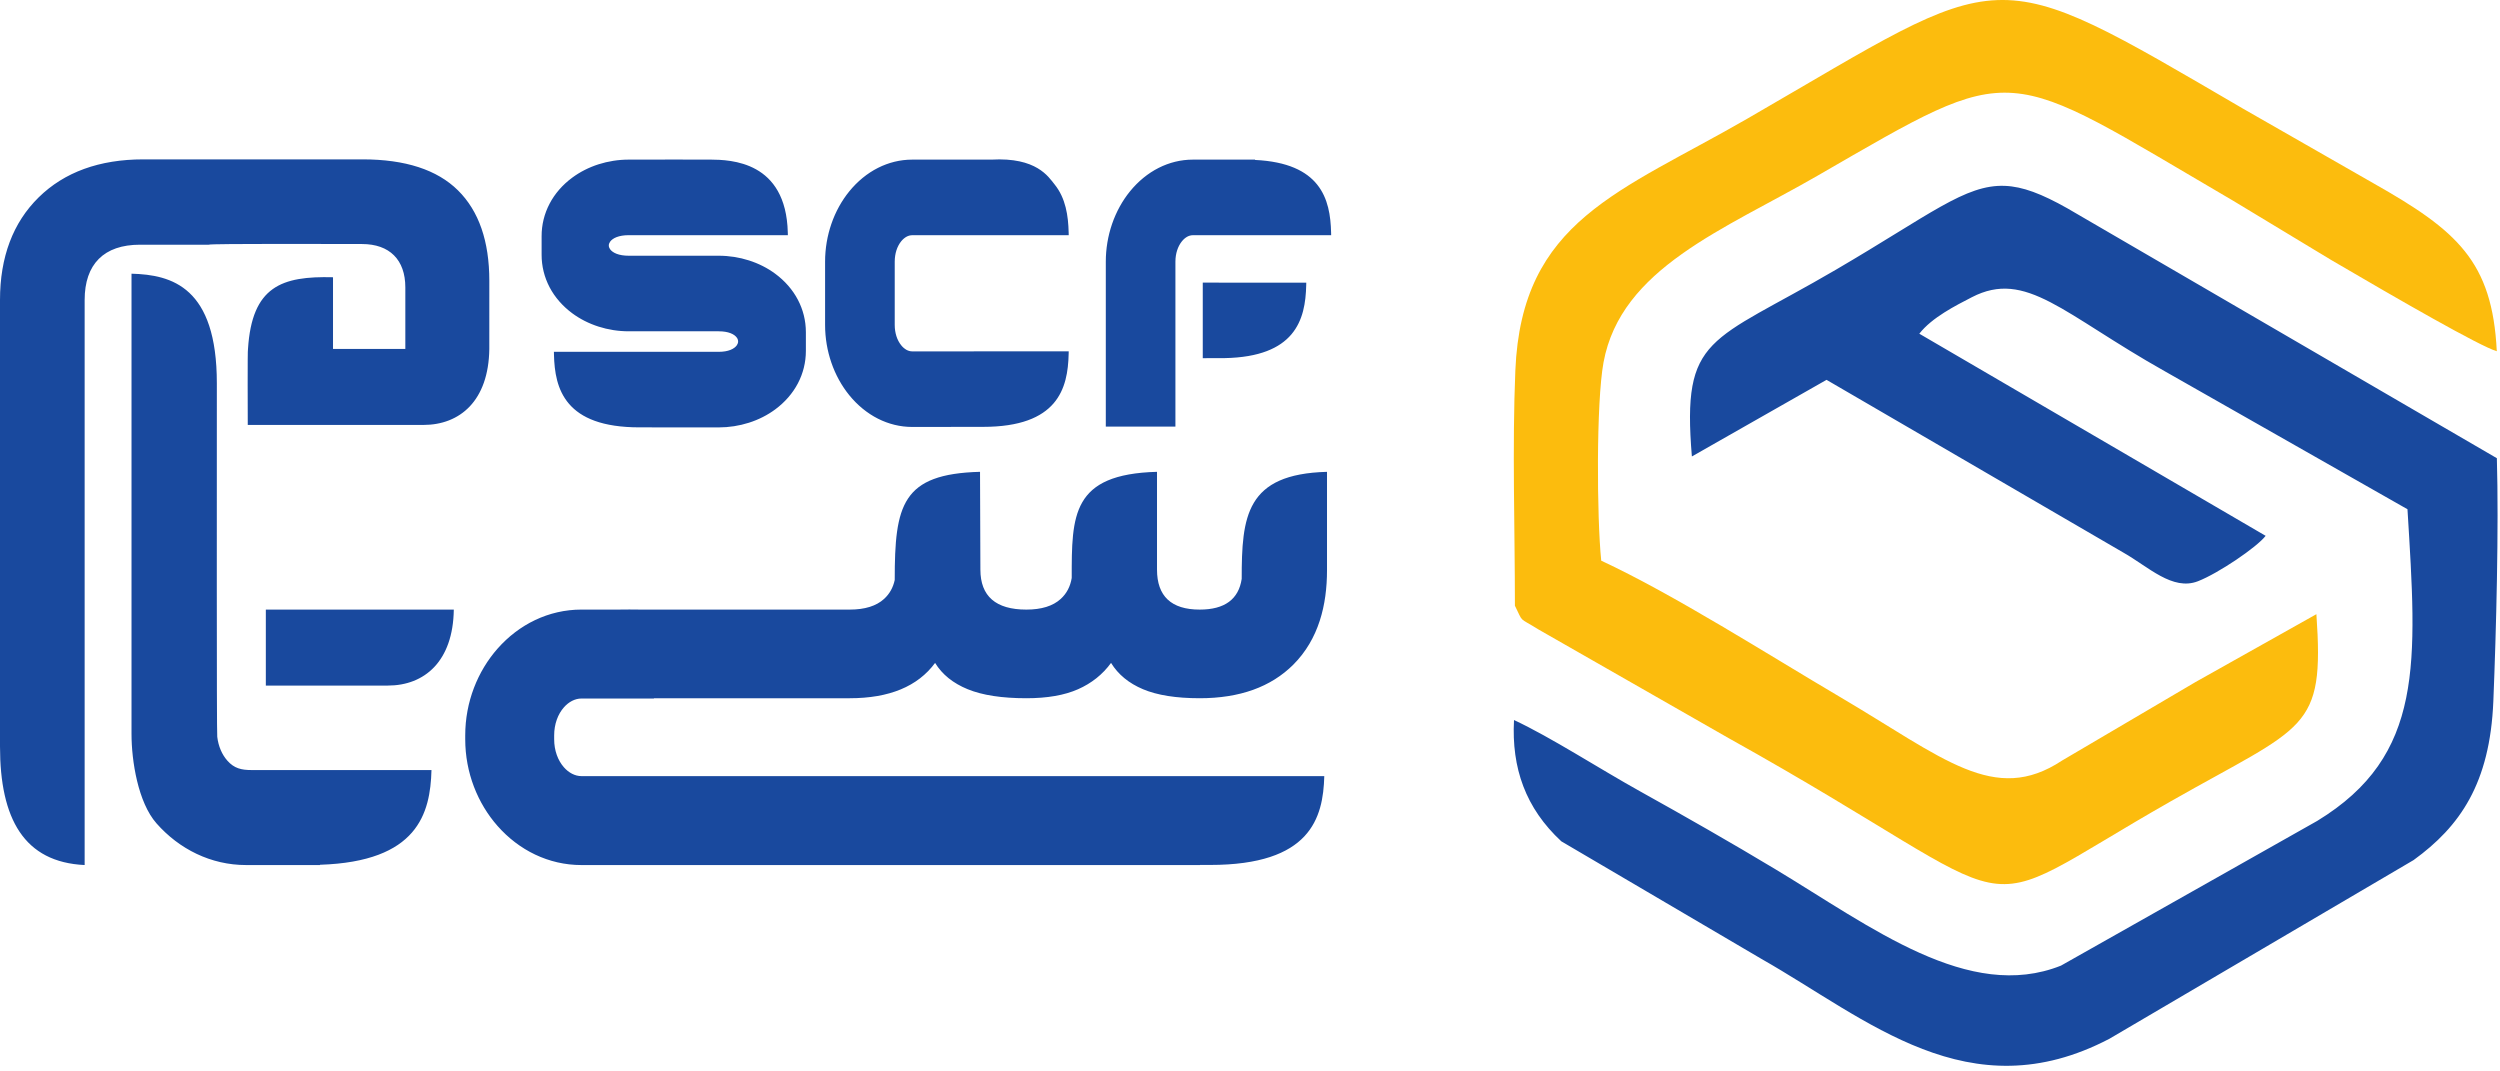
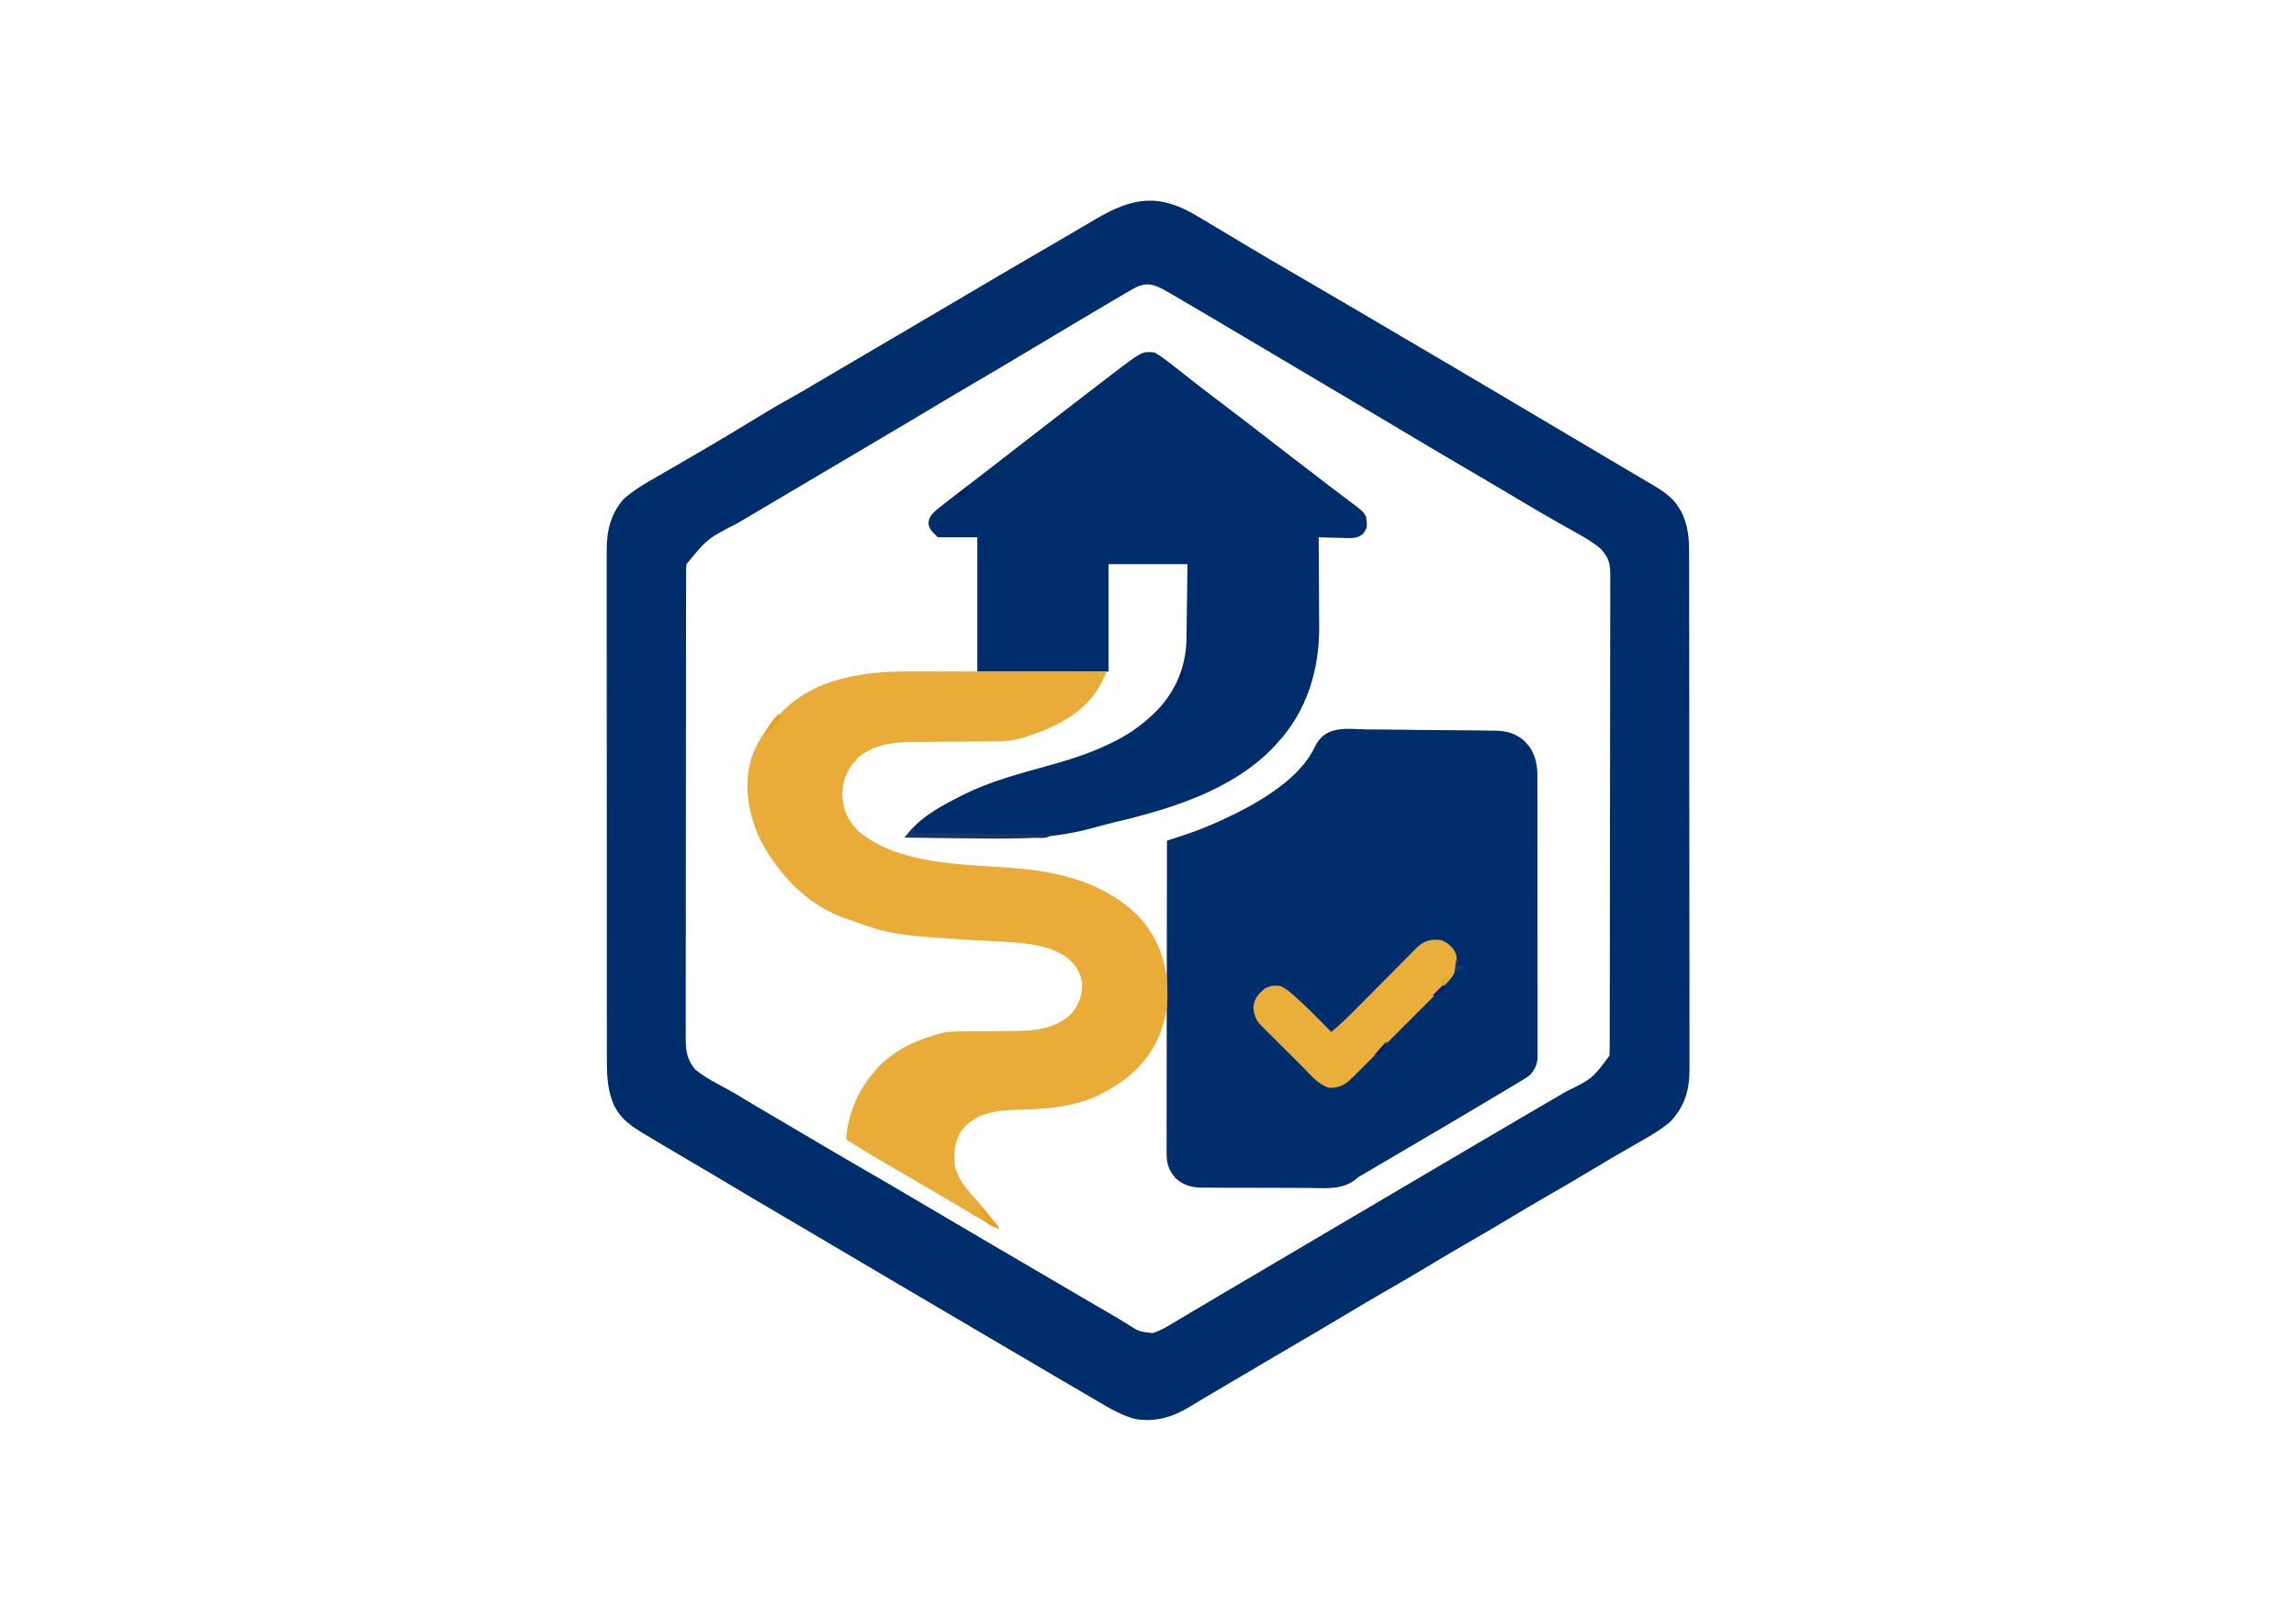
- <svg xmlns="http://www.w3.org/2000/svg" width="549" height="235" fill="none">
-   <path d="M31.469 34.998c-9.633 0-17.334 2.801-22.979 8.346S0 56.447 0 65.885V163.9c0 15.934 5.295 25.439 18.588 26.063V65.885c0-7.902 4.251-12.148 12.15-12.148h15.105c0-.271 30.699-.148 33.654-.148 6.055 0 9.514 3.462 9.514 9.516v13.525H73.129V60.883c-11.282-.286-17.799 1.991-18.67 15.748-.123 0-.051 15.254-.051 16.686h38.557c8.06 0 14.334-5.322 14.488-16.686l.002-14.992c0-8.662-2.293-15.294-6.879-19.832s-11.59-6.809-20.93-6.809H31.469zm124.469.047c-4.676-.023-12.089.006-17.875.006-2.301 0-4.539.368-6.613 1.025-2.14.684-4.111 1.695-5.791 2.941-2.104 1.557-3.81 3.497-4.969 5.713a15.25 15.25 0 0 0-1.752 7.131v4.08a15.28 15.28 0 0 0 1.748 7.131c1.161 2.212 2.871 4.159 4.973 5.717 1.679 1.247 3.658 2.257 5.805 2.941 2.069.659 4.302 1.023 6.6 1.023h19.783v.002c2.12 0 3.437.624 3.98 1.42a1.42 1.42 0 0 1 .262.814c0 .271-.093.556-.268.814-.555.815-1.886 1.457-3.975 1.457h-36.207l.012.592c.087 3.77.667 7.764 3.314 10.84 2.626 3.053 7.271 5.159 15.469 5.156l17.412.01a21.9 21.9 0 0 0 6.609-1.025c2.144-.681 4.116-1.691 5.795-2.937 2.101-1.557 3.808-3.501 4.969-5.717 1.127-2.15 1.752-4.562 1.752-7.131v-4.084c0-2.572-.625-4.98-1.752-7.127-1.161-2.219-2.867-4.163-4.969-5.717-1.681-1.248-3.658-2.257-5.801-2.937-2.066-.658-4.303-1.025-6.604-1.025h-19.783c-2.171 0-3.531-.635-4.098-1.443-.178-.255-.271-.536-.271-.811s.096-.557.277-.812c.564-.808 1.927-1.444 4.092-1.447l34.953.008-.016-.594c-.383-15.668-12.506-15.977-17.062-16.014zm44.377.008c-2.659 0-5.195.648-7.498 1.807-2.39 1.207-4.534 2.974-6.312 5.16-1.668 2.049-3.022 4.484-3.939 7.16-.886 2.572-1.377 5.379-1.377 8.285v13.881c0 2.906.491 5.713 1.377 8.285.917 2.676 2.271 5.111 3.939 7.16 1.775 2.182 3.922 3.953 6.313 5.16 2.303 1.158 4.839 1.807 7.498 1.807l15.574-.02c8.193 0 12.839-2.108 15.471-5.154 2.643-3.073 3.223-7.069 3.314-10.836l.014-.592h-20.84l.002.004-13.535.002c-.428 0-.853-.12-1.236-.326a4 4 0 0 1-1.166-1.002c-.448-.549-.811-1.229-1.059-1.998-.237-.742-.373-1.588-.373-2.488V57.467c0-.903.136-1.751.371-2.49.248-.769.611-1.45 1.057-2 .347-.422.745-.765 1.164-.994a2.63 2.63 0 0 1 1.242-.33l34.375.002-.014-.592c-.088-3.669-.638-7.544-3.104-10.584-1.336-1.647-3.936-5.985-13.871-5.426h-17.387zm61.643 0c-2.659 0-5.196.645-7.5 1.807-2.387 1.203-4.535 2.974-6.311 5.16-1.665 2.045-3.014 4.482-3.937 7.158a25.58 25.58 0 0 0-1.375 8.285v35.641l-.002.002v.58h15.289V57.467c0-.9.136-1.746.375-2.488.246-.769.613-1.452 1.059-2.002.344-.422.741-.767 1.16-.996a2.64 2.64 0 0 1 1.242-.33l30.365.004-.014-.594c-.088-3.642-.631-7.489-3.055-10.52-2.358-2.945-6.48-5.079-13.648-5.416v-.072h-13.648zm178.287 5.762c-8.685-.329-16.413 6.332-37.109 18.43-27.685 16.182-33.812 14.263-31.6 40.994l29.572-16.826 65.186 37.938c5.488 3.108 10.785 8.451 16.354 6.297 4.511-1.746 13.003-7.514 14.887-9.98l-76.055-44.387c2.778-3.563 7.974-6.168 11.531-8.008 11.907-6.163 20.024 3.693 42.406 16.27l53.264 30.285c2.063 33.7 3.767 54.062-19.82 68.443l-56.271 31.781c-20.244 8.076-41.602-8.459-62.773-21.201-9.403-5.659-19.868-11.632-29.621-17.053-9.156-5.091-19.583-11.878-27.721-15.678-.562 10.548 2.543 19.349 10.389 26.633l43.959 25.828c23.263 13.217 45.547 33.673 76.41 17.529l66.789-39.236c10.167-7.362 16.781-16.821 17.516-34.898.635-15.636 1.212-38.036.773-53.354l-94.32-54.879c-5.652-3.184-9.796-4.778-13.744-4.928zM28.881 60.104v101.096c0 5.864 1.42 15.008 5.49 19.617 4.978 5.644 11.942 9.148 19.672 9.148h16.221v-.061c21.464-.69 24.234-11.249 24.49-20.801H55.227c-2.212 0-3.803-.366-5.295-2.057-1.175-1.326-1.978-3.148-2.223-5.246-.145-.144-.09-61.262-.09-77.625 0-21.123-9.853-23.837-18.738-24.072zm235.246 1.955v16.596l4.775-.012c7.722-.141 12.151-2.232 14.678-5.203 2.599-3.066 3.173-7.027 3.264-10.773l.014-.592-17.955-.006-4.775-.01zm-48.912 41.553c-17.173.462-18.734 7.26-18.734 23.75h.002c-.358 1.678-1.14 3.065-2.34 4.16-1.7 1.556-4.217 2.344-7.537 2.344h-45.861c-1.685-.05-3.388-.005-5.09 0-2.663.008-5.328-.002-7.965-.002-7.236 0-13.755 3.279-18.416 8.563-4.385 4.969-7.109 11.725-7.109 19.061v.854c0 7.333 2.724 14.087 7.111 19.055 4.661 5.286 11.181 8.57 18.414 8.57h135.836v-.025h2.219c22.019 0 24.821-10.259 25.068-19.51h-27.867v.004H127.689c-1.426 0-2.795-.739-3.844-1.93-1.327-1.501-2.15-3.68-2.15-6.162v-.854c0-2.488.821-4.669 2.148-6.168 1.048-1.188 2.417-1.926 3.846-1.926l15.914.004v-.068h43.004c8.662 0 14.927-2.582 18.738-7.756 1.558 2.541 3.95 4.466 7.17 5.781s7.513 1.975 12.879 1.975c4.586 0 8.37-.66 11.344-1.975s5.397-3.239 7.248-5.781c1.558 2.541 3.907 4.469 7.025 5.781s7.267 1.975 12.441 1.975c8.783 0 15.64-2.464 20.566-7.385 5.593-5.6 7.393-13.126 7.393-20.715v-21.617c-17.835.479-18.734 9.785-18.734 23.504-.675 4.499-3.75 6.748-9.225 6.748-6.247 0-9.373-2.947-9.373-8.787v-21.467c-18.766.503-18.73 9.537-18.73 23.313-.307 1.876-1.111 3.411-2.416 4.598-1.701 1.556-4.22 2.344-7.539 2.344-6.733 0-10.1-2.947-10.1-8.787l-.08-21.467zM58.377 133.865v16.686h26.789c8.06 0 14.335-5.325 14.488-16.686h-.002-41.275z" fill="#19499e" />
-   <path d="M438.578.021c-12.879.497-25.872 9.29-54.684 25.934C355.72 42.23 334.14 48.354 332.77 81.367c-.695 16.743-.096 34.763-.096 51.645 1.946 3.92.656 2.398 5.189 5.225l41.705 23.836c70.257 39.142 49.756 40.85 97.139 13.891 29.578-16.829 33.764-15.369 31.973-41.088l-26.518 14.885-29.344 17.264c-14.872 9.833-25.972-.559-48.879-14.045-15.444-9.092-36.277-22.393-52.309-29.855-.97-9.476-1.115-34.785.504-43.551 3.827-20.697 26.376-29.093 47.057-41.023 44.447-25.64 39.747-24.543 91.258 5.564l21.523 13.004c14.885 8.725 32.643 18.938 36.322 20.012-.972-19.768-8.745-26.498-26.994-36.832l-28.725-16.436C464.221 7.324 451.457-.475 438.578.021z" fill="#fcbc0d" />
+ <svg xmlns="http://www.w3.org/2000/svg" version="1.1" width="5.519in" height="3.89in" viewBox="0 0 1024 1024" shape-rendering="geometricPrecision" text-rendering="geometricPrecision" image-rendering="optimizeQuality">
+   <path d="M0 0 C1.116 0.658 2.231 1.316 3.38 1.994 C6.848 4.041 10.299 6.113 13.75 8.188 C15.883 9.464 18.016 10.74 20.148 12.016 C23.265 13.883 26.379 15.753 29.491 17.628 C39.53 23.678 49.652 29.581 59.788 35.467 C64.675 38.306 69.556 41.153 74.438 44 C75.413 44.569 76.389 45.138 77.394 45.725 C94.748 55.851 112.085 66.006 129.375 76.241 C136.266 80.317 143.171 84.368 150.081 88.413 C163.55 96.298 176.986 104.236 190.407 112.204 C196.02 115.535 201.635 118.861 207.25 122.188 C209.5 123.521 211.75 124.854 214 126.188 C215.671 127.177 215.671 127.177 217.375 128.188 C220.75 130.188 224.125 132.188 227.5 134.188 C228.614 134.848 229.729 135.508 230.877 136.188 C233.121 137.518 235.365 138.849 237.61 140.179 C243.903 143.909 250.198 147.637 256.494 151.363 C261.538 154.348 266.579 157.34 271.619 160.333 C274.623 162.112 277.633 163.881 280.645 165.648 C282.43 166.703 284.215 167.758 286 168.812 C286.791 169.273 287.583 169.734 288.398 170.208 C294.976 174.112 301.105 178.251 305 185 C305.459 185.77 305.918 186.539 306.391 187.332 C310.575 196.121 311.185 203.898 311.144 213.584 C311.149 215.038 311.155 216.493 311.163 217.947 C311.179 221.927 311.177 225.906 311.171 229.885 C311.169 234.184 311.183 238.483 311.196 242.781 C311.217 251.197 311.221 259.612 311.219 268.027 C311.218 274.87 311.222 281.713 311.229 288.555 C311.231 290.528 311.234 292.501 311.236 294.474 C311.237 295.947 311.237 295.947 311.239 297.45 C311.258 316.015 311.257 334.579 311.25 353.144 C311.244 370.112 311.265 387.081 311.298 404.049 C311.332 421.487 311.347 438.924 311.342 456.362 C311.34 466.146 311.345 475.93 311.37 485.714 C311.391 494.045 311.395 502.375 311.376 510.706 C311.367 514.952 311.366 519.199 311.386 523.445 C311.405 527.341 311.401 531.235 311.378 535.13 C311.374 536.532 311.378 537.933 311.391 539.335 C311.512 552.607 308.536 563.02 299.422 572.871 C292.3 579.045 283.91 583.486 275.75 588.125 C266.856 593.216 258.022 598.387 249.25 603.688 C239.729 609.436 230.128 615.03 220.48 620.562 C213.018 624.853 205.619 629.238 198.25 633.688 C188.729 639.436 179.128 645.03 169.48 650.562 C160.976 655.451 152.563 660.479 144.167 665.549 C135.437 670.807 126.622 675.905 117.786 680.98 C110.987 684.887 104.234 688.857 97.523 692.914 C83.561 701.349 69.452 709.541 55.377 717.785 C44.713 724.031 34.066 730.306 23.431 736.601 C20.596 738.278 17.761 739.956 14.926 741.633 C13.962 742.203 12.998 742.773 12.005 743.361 C10.111 744.48 8.217 745.597 6.322 746.713 C2.55 748.935 -1.219 751.156 -4.945 753.453 C-15.715 760.008 -26.525 763.222 -39.25 761.188 C-47.682 758.918 -54.981 754.749 -62.438 750.312 C-64.155 749.306 -65.872 748.299 -67.589 747.293 C-69.34 746.266 -71.088 745.234 -72.835 744.201 C-77.053 741.714 -81.286 739.254 -85.52 736.795 C-94.908 731.337 -104.265 725.825 -113.61 720.292 C-121.311 715.736 -129.029 711.209 -136.75 706.688 C-146.133 701.192 -155.506 695.68 -164.863 690.141 C-172.48 685.635 -180.114 681.16 -187.75 676.688 C-202.055 668.309 -216.333 659.886 -230.59 651.426 C-232.831 650.096 -235.072 648.767 -237.312 647.438 C-238.432 646.773 -239.551 646.109 -240.705 645.425 C-249.287 640.339 -257.89 635.289 -266.5 630.25 C-274.879 625.346 -283.242 620.421 -291.555 615.406 C-296.29 612.555 -301.052 609.748 -305.812 606.938 C-306.745 606.387 -307.677 605.836 -308.637 605.269 C-313.396 602.46 -318.156 599.654 -322.918 596.852 C-328.369 593.642 -333.812 590.419 -339.25 587.188 C-340.537 586.424 -340.537 586.424 -341.849 585.646 C-344.3 584.188 -346.745 582.721 -349.188 581.25 C-349.903 580.826 -350.618 580.401 -351.354 579.964 C-357.674 576.133 -363.678 571.97 -367.5 565.5 C-368.188 564.38 -368.188 564.38 -368.891 563.238 C-373.072 553.855 -373.686 544.81 -373.638 534.651 C-373.642 533.206 -373.647 531.761 -373.654 530.315 C-373.668 526.371 -373.664 522.427 -373.657 518.482 C-373.652 514.217 -373.665 509.953 -373.675 505.688 C-373.692 497.345 -373.693 489.001 -373.688 480.658 C-373.684 473.875 -373.685 467.092 -373.69 460.308 C-373.691 459.342 -373.692 458.375 -373.693 457.379 C-373.694 455.415 -373.696 453.451 -373.697 451.487 C-373.711 433.085 -373.706 414.683 -373.694 396.282 C-373.684 379.457 -373.697 362.633 -373.721 345.809 C-373.745 328.518 -373.755 311.227 -373.748 293.937 C-373.745 284.235 -373.747 274.534 -373.765 264.833 C-373.779 256.576 -373.78 248.319 -373.763 240.062 C-373.754 235.852 -373.752 231.642 -373.767 227.432 C-373.781 223.573 -373.776 219.714 -373.757 215.855 C-373.753 214.465 -373.756 213.074 -373.767 211.683 C-373.853 199.387 -371.375 188.73 -363.25 179.188 C-356.609 173.117 -348.76 168.768 -341 164.312 C-339.72 163.57 -338.44 162.828 -337.16 162.084 C-334.509 160.544 -331.856 159.008 -329.202 157.474 C-323.018 153.899 -316.851 150.296 -310.688 146.688 C-310.094 146.34 -309.5 145.993 -308.889 145.636 C-299.073 139.894 -289.345 134.016 -279.64 128.09 C-272.506 123.736 -265.346 119.462 -258.031 115.418 C-252.65 112.438 -247.353 109.325 -242.062 106.188 C-233.452 101.08 -224.826 95.998 -216.188 90.938 C-214.958 90.217 -213.729 89.497 -212.499 88.776 C-208.121 86.212 -203.743 83.648 -199.365 81.083 C-182.076 70.958 -164.803 60.806 -147.563 50.596 C-134.166 42.663 -120.737 34.788 -107.282 26.954 C-103.268 24.615 -99.255 22.275 -95.243 19.933 C-93.254 18.773 -91.266 17.614 -89.277 16.455 C-84.12 13.45 -78.97 10.436 -73.828 7.406 C-72.769 6.784 -71.709 6.161 -70.617 5.52 C-68.615 4.343 -66.615 3.164 -64.617 1.98 C-40.865 -11.958 -24.47 -14.759 0 0 Z M-40.43 45.859 C-41.399 46.407 -42.368 46.954 -43.366 47.518 C-44.794 48.344 -44.794 48.344 -46.25 49.188 C-47.054 49.651 -47.858 50.115 -48.687 50.594 C-51.112 52.008 -53.526 53.439 -55.938 54.875 C-56.857 55.42 -57.776 55.966 -58.723 56.528 C-60.77 57.742 -62.816 58.958 -64.862 60.174 C-68.545 62.363 -72.229 64.547 -75.914 66.73 C-88.275 74.058 -100.626 81.402 -112.938 88.812 C-122.563 94.605 -132.241 100.302 -141.939 105.972 C-150.233 110.822 -158.502 115.711 -166.731 120.67 C-176.452 126.523 -186.221 132.293 -195.985 138.071 C-200.059 140.482 -204.131 142.895 -208.203 145.309 C-223.919 154.626 -239.645 163.928 -255.379 173.215 C-259.913 175.892 -264.446 178.571 -268.978 181.252 C-271.371 182.668 -273.765 184.083 -276.159 185.498 C-279.71 187.598 -283.261 189.7 -286.81 191.803 C-288.207 192.63 -289.605 193.457 -291.002 194.283 C-310.139 204.121 -310.139 204.121 -323.25 220.188 C-323.55 222.718 -323.55 222.718 -323.507 225.499 C-323.514 226.582 -323.52 227.664 -323.527 228.78 C-323.524 229.969 -323.521 231.158 -323.517 232.383 C-323.522 233.647 -323.526 234.911 -323.531 236.213 C-323.543 239.723 -323.543 243.233 -323.541 246.743 C-323.54 250.528 -323.551 254.312 -323.561 258.097 C-323.578 265.513 -323.583 272.93 -323.584 280.346 C-323.585 286.375 -323.589 292.403 -323.596 298.432 C-323.613 315.522 -323.622 332.613 -323.621 349.703 C-323.621 350.625 -323.621 351.547 -323.621 352.496 C-323.621 353.419 -323.62 354.342 -323.62 355.292 C-323.62 370.244 -323.639 385.195 -323.667 400.146 C-323.696 415.497 -323.709 430.847 -323.708 446.197 C-323.707 454.816 -323.713 463.435 -323.734 472.053 C-323.752 479.392 -323.757 486.731 -323.743 494.07 C-323.737 497.814 -323.736 501.558 -323.754 505.301 C-323.772 509.362 -323.76 513.423 -323.744 517.484 C-323.755 518.664 -323.765 519.844 -323.776 521.06 C-323.711 528.708 -322.694 534.103 -317.627 540.112 C-313.249 543.61 -308.701 546.384 -303.75 549 C-302.13 549.878 -300.512 550.758 -298.895 551.641 C-298.1 552.073 -297.305 552.506 -296.487 552.951 C-292.825 554.975 -289.259 557.144 -285.683 559.315 C-278.996 563.363 -272.247 567.304 -265.5 571.25 C-255.834 576.904 -246.188 582.59 -236.562 588.312 C-226.64 594.208 -216.666 600.007 -206.661 605.759 C-199.004 610.164 -191.386 614.629 -183.788 619.134 C-176.123 623.677 -168.439 628.186 -160.75 632.688 C-152.135 637.732 -143.528 642.789 -134.938 647.875 C-126.545 652.843 -118.129 657.768 -109.702 662.677 C-101.71 667.333 -93.728 672.007 -85.75 676.688 C-67.899 687.181 -67.899 687.181 -49.988 697.571 C-48.041 698.721 -46.12 699.915 -44.219 701.14 C-36.896 705.853 -36.896 705.853 -28.472 706.77 C-23.84 705.556 -19.937 703.16 -15.875 700.688 C-14.884 700.106 -13.893 699.524 -12.872 698.925 C-9.653 697.03 -6.452 695.109 -3.25 693.188 C-1.09 691.91 1.072 690.634 3.234 689.359 C7.738 686.703 12.234 684.035 16.727 681.359 C23.881 677.1 31.064 672.891 38.25 668.688 C51.079 661.18 63.87 653.611 76.653 646.025 C90.343 637.903 104.06 629.829 117.797 621.786 C126.631 616.614 135.447 611.413 144.25 606.188 C157.169 598.519 170.127 590.918 183.093 583.329 C186.732 581.198 190.37 579.066 194.008 576.934 C194.606 576.583 195.205 576.232 195.821 575.87 C198.826 574.109 201.831 572.347 204.835 570.585 C210.436 567.3 216.039 564.017 221.648 560.744 C224.263 559.218 226.876 557.691 229.49 556.163 C230.722 555.444 231.954 554.725 233.187 554.008 C250.112 545.619 250.112 545.619 260.75 531.188 C260.845 529.443 260.881 527.694 260.884 525.947 C260.889 524.854 260.893 523.762 260.898 522.636 C260.898 521.431 260.897 520.226 260.897 518.984 C260.903 517.07 260.903 517.07 260.908 515.116 C260.918 511.566 260.922 508.016 260.925 504.465 C260.929 500.639 260.938 496.813 260.947 492.986 C260.967 483.743 260.977 474.5 260.986 465.257 C260.99 460.906 260.995 456.555 261.001 452.204 C261.018 437.743 261.032 423.282 261.039 408.822 C261.041 405.069 261.043 401.316 261.045 397.563 C261.046 396.63 261.046 395.697 261.047 394.736 C261.055 379.618 261.08 364.501 261.113 349.383 C261.146 333.868 261.164 318.353 261.167 302.837 C261.169 294.124 261.178 285.41 261.203 276.697 C261.225 269.277 261.233 261.858 261.224 254.439 C261.219 250.653 261.221 246.867 261.24 243.081 C261.261 238.978 261.251 234.875 261.238 230.772 C261.249 229.573 261.26 228.375 261.271 227.14 C261.212 219.581 260.312 216.164 255.287 210.555 C250.166 206.134 244.411 202.919 238.514 199.641 C235.372 197.893 232.244 196.12 229.113 194.352 C228.17 193.82 228.17 193.82 227.208 193.278 C221.554 190.09 215.955 186.815 210.375 183.5 C209.043 182.71 209.043 182.71 207.684 181.903 C205.913 180.852 204.143 179.799 202.373 178.747 C197.982 176.136 193.585 173.537 189.188 170.938 C188.303 170.414 187.418 169.891 186.506 169.352 C181.159 166.192 175.805 163.045 170.445 159.906 C169.814 159.536 169.182 159.166 168.531 158.785 C165.442 156.976 162.352 155.168 159.261 153.362 C152.621 149.478 146.006 145.554 139.414 141.589 C132.563 137.47 125.688 133.391 118.812 129.312 C117.423 128.488 116.033 127.663 114.643 126.838 C111.77 125.133 108.897 123.428 106.024 121.724 C99.925 118.105 93.828 114.484 87.73 110.863 C85.746 109.685 83.761 108.506 81.776 107.328 C75.682 103.71 69.587 100.091 63.493 96.471 C48.456 87.539 33.415 78.614 18.352 69.725 C15.628 68.115 12.906 66.503 10.184 64.891 C1.143 59.537 -7.908 54.204 -17 48.938 C-18.207 48.238 -18.207 48.238 -19.438 47.525 C-27.113 43.091 -32.229 41.199 -40.43 45.859 Z " fill="#002E6C" transform="translate(543.25,136.8125)" data-index="2" />
+   <path d="M0 0 C2.546 0.014 5.093 0.023 7.639 0.027 C12.967 0.048 18.292 0.11 23.619 0.21 C30.437 0.337 37.254 0.385 44.073 0.408 C50.591 0.431 57.108 0.497 63.625 0.562 C64.863 0.572 66.102 0.581 67.378 0.59 C70.894 0.622 74.408 0.682 77.924 0.75 C79.473 0.759 79.473 0.759 81.053 0.768 C88.4 0.953 93.787 2.496 99.453 7.27 C99.983 7.893 100.513 8.517 101.059 9.16 C101.601 9.774 102.144 10.387 102.703 11.02 C106.52 16.933 107.692 22.64 107.634 29.583 C107.642 30.757 107.642 30.757 107.65 31.954 C107.664 34.555 107.657 37.155 107.65 39.756 C107.656 41.63 107.663 43.503 107.671 45.376 C107.689 50.448 107.688 55.52 107.682 60.592 C107.679 64.83 107.685 69.067 107.691 73.304 C107.705 83.299 107.704 93.293 107.692 103.288 C107.681 113.597 107.695 123.906 107.722 134.214 C107.744 143.072 107.75 151.929 107.744 160.786 C107.741 166.073 107.744 171.36 107.761 176.648 C107.776 181.617 107.772 186.586 107.753 191.555 C107.75 193.378 107.753 195.201 107.763 197.024 C107.776 199.513 107.765 202.002 107.747 204.491 C107.762 205.572 107.762 205.572 107.776 206.674 C107.703 211.698 106.378 214.529 103.246 218.41 C100.913 220.259 100.913 220.259 98.293 221.828 C97.298 222.433 96.303 223.037 95.278 223.66 C94.195 224.299 93.112 224.939 91.996 225.598 C90.842 226.291 89.689 226.986 88.536 227.682 C85.429 229.553 82.311 231.406 79.19 233.256 C76.59 234.8 73.995 236.352 71.4 237.904 C55.903 247.17 40.332 256.31 24.748 265.43 C17.843 269.471 10.947 273.527 4.059 277.598 C3.204 278.102 2.35 278.607 1.47 279.126 C0.66 279.606 -0.15 280.085 -0.984 280.578 C-2.119 281.227 -2.119 281.227 -3.276 281.889 C-5.729 283.315 -5.729 283.315 -7.644 284.974 C-16.353 291.63 -27.043 290.238 -37.449 290.137 C-39.568 290.136 -41.687 290.137 -43.806 290.14 C-48.232 290.14 -52.658 290.119 -57.084 290.083 C-62.745 290.037 -68.404 290.036 -74.064 290.05 C-78.435 290.056 -82.805 290.043 -87.175 290.023 C-89.261 290.016 -91.348 290.013 -93.435 290.016 C-96.354 290.017 -99.273 289.992 -102.192 289.959 C-103.045 289.964 -103.898 289.969 -104.777 289.974 C-111.106 289.863 -116.58 288.415 -121.282 283.963 C-126.094 278.414 -127.048 274.368 -126.994 267.147 C-126.996 266.306 -126.998 265.465 -127 264.599 C-127.003 261.779 -126.992 258.958 -126.981 256.138 C-126.98 254.117 -126.981 252.097 -126.982 250.077 C-126.982 244.588 -126.971 239.098 -126.957 233.609 C-126.944 227.874 -126.943 222.139 -126.941 216.404 C-126.934 205.543 -126.918 194.681 -126.898 183.819 C-126.876 171.454 -126.865 159.089 -126.855 146.724 C-126.834 121.286 -126.798 95.848 -126.754 70.41 C-125.526 70.005 -124.297 69.599 -123.032 69.182 C-121.4 68.641 -119.768 68.1 -118.136 67.559 C-116.926 67.16 -116.926 67.16 -115.69 66.753 C-109.442 64.679 -103.343 62.378 -97.316 59.723 C-95.878 59.091 -95.878 59.091 -94.411 58.448 C-73.276 48.957 -43.327 33.024 -33.208 11.054 C-26.497 -2.81 -13.669 -0.316 0 0 Z " fill="#002E6D" transform="translate(650.7539,461.5898)" data-index="3" style="opacity: 1;" />
+   <path d="M0 0 C2.447 1.354 4.392 2.613 6.562 4.312 C7.168 4.765 7.773 5.218 8.396 5.685 C10.28 7.104 12.142 8.548 14 10 C14.55 10.427 15.101 10.855 15.668 11.295 C18.473 13.478 21.263 15.681 24.047 17.891 C28.755 21.613 33.534 25.243 38.312 28.875 C39.213 29.56 40.114 30.245 41.042 30.951 C42.841 32.319 44.64 33.686 46.438 35.053 C56.758 42.897 67.036 50.792 77.259 58.761 C84.497 64.399 91.787 69.968 99.081 75.533 C102.925 78.471 106.756 81.426 110.586 84.383 C113.202 86.397 115.837 88.384 118.477 90.367 C119.632 91.239 119.632 91.239 120.811 92.129 C122.321 93.269 123.836 94.404 125.354 95.535 C132.143 100.67 132.143 100.67 134 104 C134.853 110.717 134.853 110.717 132.264 114.612 C128.681 118.087 124.397 117.508 119.674 117.439 C118.523 117.398 117.373 117.356 116.188 117.312 C115.018 117.29 113.848 117.267 112.643 117.244 C109.76 117.185 106.881 117.103 104 117 C104.01 118.281 104.01 118.281 104.02 119.588 C104.081 127.706 104.126 135.824 104.155 143.943 C104.171 148.115 104.192 152.287 104.226 156.458 C104.259 160.498 104.277 164.537 104.285 168.577 C104.29 170.105 104.301 171.632 104.317 173.159 C104.596 200.254 96.665 226.829 78 247 C77.327 247.753 76.654 248.506 75.961 249.281 C50.189 276.694 10.679 288.905 -24.899 297.269 C-29.718 298.416 -34.483 299.688 -39.249 301.038 C-63.394 307.649 -86.684 307.989 -111.587 307.549 C-116.845 307.466 -122.103 307.431 -127.361 307.391 C-137.575 307.306 -147.787 307.171 -158 307 C-157.062 305.884 -156.121 304.772 -155.179 303.66 C-154.394 302.73 -154.394 302.73 -153.592 301.781 C-145.44 292.664 -133.768 286.48 -123 281 C-122.34 280.663 -121.68 280.325 -121 279.978 C-104.425 271.682 -86.378 266.855 -68.578 261.934 C-54.918 258.156 -41.798 254.139 -29 248 C-28.316 247.675 -27.633 247.351 -26.928 247.016 C-18.045 242.731 -10.311 237.681 -3 231 C-2.198 230.279 -1.396 229.559 -0.57 228.816 C12.291 216.67 19.731 200.486 20.319 182.816 C20.36 180.541 20.391 178.267 20.414 175.992 C20.433 174.786 20.453 173.579 20.473 172.336 C20.532 168.516 20.579 164.695 20.625 160.875 C20.663 158.271 20.702 155.667 20.742 153.062 C20.839 146.708 20.919 140.354 21 134 C4.5 134 -12 134 -29 134 C-29 156.44 -29 178.88 -29 202 C-56.39 202 -83.78 202 -112 202 C-112 173.95 -112 145.9 -112 117 C-120.25 117 -128.5 117 -137 117 C-142 112 -142 112 -142.938 108.25 C-142.625 104.257 -140.943 102.492 -138.062 99.812 C-136.062 98.169 -134.053 96.574 -132 95 C-131.083 94.287 -131.083 94.287 -130.148 93.559 C-126.645 90.835 -123.12 88.142 -119.578 85.469 C-114.934 81.961 -110.338 78.393 -105.75 74.812 C-100.678 70.86 -95.601 66.915 -90.5 63 C-85.317 59.021 -80.156 55.015 -75 51 C-67.687 45.306 -60.352 39.644 -53 34 C-52.027 33.25 -51.054 32.5 -50.051 31.727 C-46.704 29.147 -43.353 26.572 -40 24 C-39.189 23.377 -38.377 22.754 -37.542 22.113 C-34.8 20.01 -32.057 17.911 -29.312 15.812 C-28.446 15.147 -27.579 14.482 -26.686 13.796 C-7.731 -0.678 -7.731 -0.678 0 0 Z " fill="#002E6D" transform="translate(516,223)" data-index="4" />
+   <path d="M0 0 C1.381 0 2.762 0 4.143 -0 C7.857 -0.001 11.571 0.005 15.285 0.012 C19.179 0.018 23.074 0.019 26.968 0.02 C34.327 0.023 41.686 0.031 49.045 0.042 C57.43 0.053 65.815 0.058 74.199 0.063 C91.433 0.074 108.666 0.091 125.9 0.114 C125.107 1.722 124.312 3.329 123.515 4.936 C123.073 5.831 122.63 6.726 122.174 7.648 C112.445 26.468 92.804 35.628 73.657 41.731 C67.667 43.62 61.968 44.239 55.692 44.271 C54.997 44.276 54.301 44.281 53.585 44.287 C52.084 44.297 50.583 44.306 49.082 44.313 C46.697 44.325 44.312 44.344 41.926 44.366 C35.147 44.427 28.368 44.481 21.589 44.515 C17.432 44.536 13.276 44.571 9.119 44.616 C7.546 44.63 5.972 44.639 4.399 44.642 C-8.613 44.671 -20.505 45.81 -31.1 54.114 C-37.933 61.062 -41.175 67.794 -41.538 77.489 C-41.284 86.636 -38.44 93.652 -32.135 100.305 C-7.143 122.515 34.742 121.941 66.071 124.358 C96.465 126.725 126.56 133.975 147.9 157.114 C161.569 173.408 165.369 191.381 163.9 212.114 C163.276 216.611 162.307 220.8 160.9 225.114 C160.621 225.978 160.343 226.843 160.056 227.735 C152.897 247.514 137.683 260.189 119.15 268.926 C103.779 275.536 88.183 277.015 71.563 277.353 C58.141 277.664 46.035 278.213 35.9 288.114 C29.63 295.48 28.929 302.782 29.609 312.094 C31.136 322.707 41.741 332.345 48.409 340.319 C50.366 342.675 52.267 345.073 54.15 347.489 C54.931 348.49 54.931 348.49 55.728 349.512 C56.9 351.114 56.9 351.114 57.9 353.114 C54.56 351.502 51.381 349.676 48.185 347.797 C47.626 347.469 47.067 347.141 46.491 346.803 C44.647 345.72 42.805 344.635 40.962 343.551 C39.663 342.787 38.363 342.024 37.063 341.261 C34.358 339.672 31.654 338.083 28.949 336.493 C23.268 333.154 17.582 329.82 11.896 326.487 C10.087 325.426 8.278 324.365 6.469 323.303 C0.696 319.917 -5.082 316.54 -10.87 313.18 C-12.48 312.244 -12.48 312.244 -14.123 311.29 C-16.106 310.138 -18.09 308.989 -20.076 307.841 C-26.526 304.096 -32.835 300.16 -39.1 296.114 C-38.015 280.111 -31.681 265.14 -21.1 253.114 C-20.467 252.375 -19.834 251.636 -19.182 250.875 C-9.467 240.321 3.291 234.105 16.9 230.114 C18.607 229.598 18.607 229.598 20.348 229.072 C25.871 227.71 31.377 227.816 37.036 227.805 C39.412 227.78 41.788 227.754 44.163 227.729 C47.871 227.7 51.579 227.676 55.287 227.657 C58.891 227.635 62.495 227.596 66.099 227.555 C67.188 227.555 68.277 227.555 69.399 227.555 C81.824 227.397 94.734 225.443 103.779 216.192 C108.338 210.523 110.461 204.593 110.204 197.219 C109.177 190.121 105.692 185.006 100.138 180.61 C85.547 170.857 64.871 171.507 47.994 170.464 C-9.979 166.821 -9.979 166.821 -37.1 157.114 C-38.057 156.799 -39.013 156.484 -39.999 156.16 C-64.147 147.564 -82.457 128.001 -93.893 105.602 C-101.438 88.966 -104.524 69.645 -98.1 52.114 C-93.89 42.034 -88.11 33.551 -80.1 26.114 C-79.559 25.544 -79.018 24.974 -78.46 24.387 C-58.046 4.214 -27.307 -0.077 0 0 Z " fill="#E9AC39" transform="translate(360.1003,424.8865)" data-index="5" style="opacity: 1;" />
+   <path d="M0 0 C4.383 2.191 7.201 4.402 9 9 C9.778 14.737 9.621 18.483 6.269 23.342 C3.948 26.374 1.256 29.021 -1.449 31.708 C-2.087 32.349 -2.725 32.991 -3.382 33.652 C-5.479 35.757 -7.583 37.855 -9.688 39.953 C-11.152 41.419 -12.617 42.886 -14.081 44.352 C-17.144 47.418 -20.211 50.481 -23.28 53.541 C-27.215 57.464 -31.14 61.396 -35.063 65.331 C-38.082 68.357 -41.107 71.379 -44.132 74.4 C-45.582 75.848 -47.03 77.298 -48.476 78.749 C-50.496 80.774 -52.523 82.793 -54.551 84.81 C-55.147 85.41 -55.744 86.011 -56.358 86.629 C-61.051 91.274 -63.986 93.157 -70.805 93.461 C-77.745 92.004 -83.043 85.263 -87.828 80.473 C-88.658 79.647 -89.489 78.821 -90.344 77.97 C-92.091 76.228 -93.836 74.484 -95.578 72.738 C-98.246 70.066 -100.927 67.409 -103.609 64.752 C-105.308 63.055 -107.006 61.358 -108.703 59.66 C-109.505 58.867 -110.307 58.074 -111.134 57.258 C-111.875 56.51 -112.616 55.763 -113.38 54.992 C-114.032 54.341 -114.685 53.689 -115.357 53.017 C-118.042 49.72 -118.917 46.756 -119.375 42.562 C-118.787 36.975 -116.404 34.185 -112.188 30.625 C-108.36 28.674 -106.246 28.393 -102 29 C-99.613 30.22 -98.018 31.299 -96 33 C-95.328 33.563 -94.657 34.127 -93.965 34.707 C-85.57 42.037 -77.831 50.08 -70 58 C-64.009 53.082 -58.568 47.673 -53.122 42.167 C-51.489 40.516 -49.853 38.87 -48.215 37.224 C-43.565 32.549 -38.92 27.868 -34.28 23.184 C-31.429 20.307 -28.574 17.434 -25.716 14.565 C-24.632 13.475 -23.549 12.382 -22.469 11.288 C-20.961 9.761 -19.448 8.241 -17.933 6.722 C-17.075 5.856 -16.216 4.99 -15.332 4.098 C-10.563 -0.193 -6.258 -0.88 0 0 Z " fill="#EAAF3A" transform="translate(698,595)" data-index="6" style="opacity: 1;" />
+   <path d="M0 0 C0.66 0.33 1.32 0.66 2 1 C1.34 1.66 0.68 2.32 0 3 C29.04 3.33 58.08 3.66 88 4 C85.381 6.619 83.541 6.236 79.976 6.249 C79.132 6.242 78.289 6.234 77.419 6.227 C76.532 6.227 75.644 6.228 74.729 6.228 C71.785 6.227 68.842 6.211 65.898 6.195 C63.861 6.192 61.824 6.189 59.786 6.187 C54.417 6.179 49.048 6.159 43.679 6.137 C38.202 6.117 32.726 6.108 27.25 6.098 C16.5 6.076 5.75 6.042 -5 6 C-3.35 4.02 -1.7 2.04 0 0 Z " fill="#18326A" transform="translate(363,524)" data-index="8" />
+   <path d="M0 0 C4.252 4.123 8.136 8.513 12 13 C8.368 13 7.253 12.045 4.312 10 C3.504 9.443 2.696 8.886 1.863 8.312 C1.248 7.879 0.634 7.446 0 7 C0.99 6.67 1.98 6.34 3 6 C2.257 5.072 2.257 5.072 1.5 4.125 C0 2 0 2 0 0 Z " fill="#E69D20" transform="translate(406,764)" data-index="9" />
+   <path d="M0 0 C0.928 0.165 1.856 0.33 2.812 0.5 C5.956 1.077 5.956 1.077 9 1 C9.66 2.32 10.32 3.64 11 5 C6.195 5.565 3.757 3.883 0 1 C0 0.67 0 0.34 0 0 Z " fill="#E7A731" transform="translate(399,766)" data-index="10" />
+   <path d="M0 0 C0.66 0.33 1.32 0.66 2 1 C-0.008 5.93 -3.641 9.094 -8 12 C-6.491 7.02 -3.443 3.757 0 0 Z " fill="#E7A01F" transform="translate(278,452)" data-index="11" />
+   <path d="M0 0 C0 3.971 -1.314 5.165 -4 8 C-6.141 8.648 -6.141 8.648 -8 9 C-7.043 7.874 -6.084 6.749 -5.125 5.625 C-4.591 4.999 -4.058 4.372 -3.508 3.727 C-2.386 2.442 -1.206 1.206 0 0 Z " fill="#011D77" transform="translate(663,659)" data-index="12" />
+   <path d="M0 0 C0 0.99 0 1.98 0 3 C-2.312 4.75 -2.312 4.75 -5 6 C-5.99 5.67 -6.98 5.34 -8 5 C-2.25 0 -2.25 0 0 0 Z " fill="#05205D" transform="translate(398,309)" data-index="13" />
+   <path d="M0 0 C0.33 0.66 0.66 1.32 1 2 C-1.312 4.5 -1.312 4.5 -4 7 C-4.99 7 -5.98 7 -7 7 C-4.69 4.69 -2.38 2.38 0 0 Z " fill="#011D79" transform="translate(699,623)" data-index="14" />
+   <path d="M0 0 C0.33 1.32 0.66 2.64 1 4 C2.32 4.33 3.64 4.66 5 5 C4.67 5.66 4.34 6.32 4 7 C1.438 7.625 1.438 7.625 -1 8 C-0.67 5.36 -0.34 2.72 0 0 Z " fill="#16346D" transform="translate(707,607)" data-index="15" />
+   <path d="M0 0 C0.66 0.33 1.32 0.66 2 1 C2 1.66 2 2.32 2 3 C1.34 3 0.68 3 0 3 C-0.124 3.784 -0.247 4.567 -0.375 5.375 C-1 8 -1 8 -3 10 C-2.493 6.281 -1.884 3.265 0 0 Z " fill="#0B205E" transform="translate(534,424)" data-index="16" />
+   <path d="M0 0 C-1.37 3.161 -1.989 3.993 -5 6 C-5.33 4.68 -5.66 3.36 -6 2 C-3 0 -3 0 0 0 Z " fill="#D6AF38" transform="translate(703,618)" data-index="17" />
</svg>
